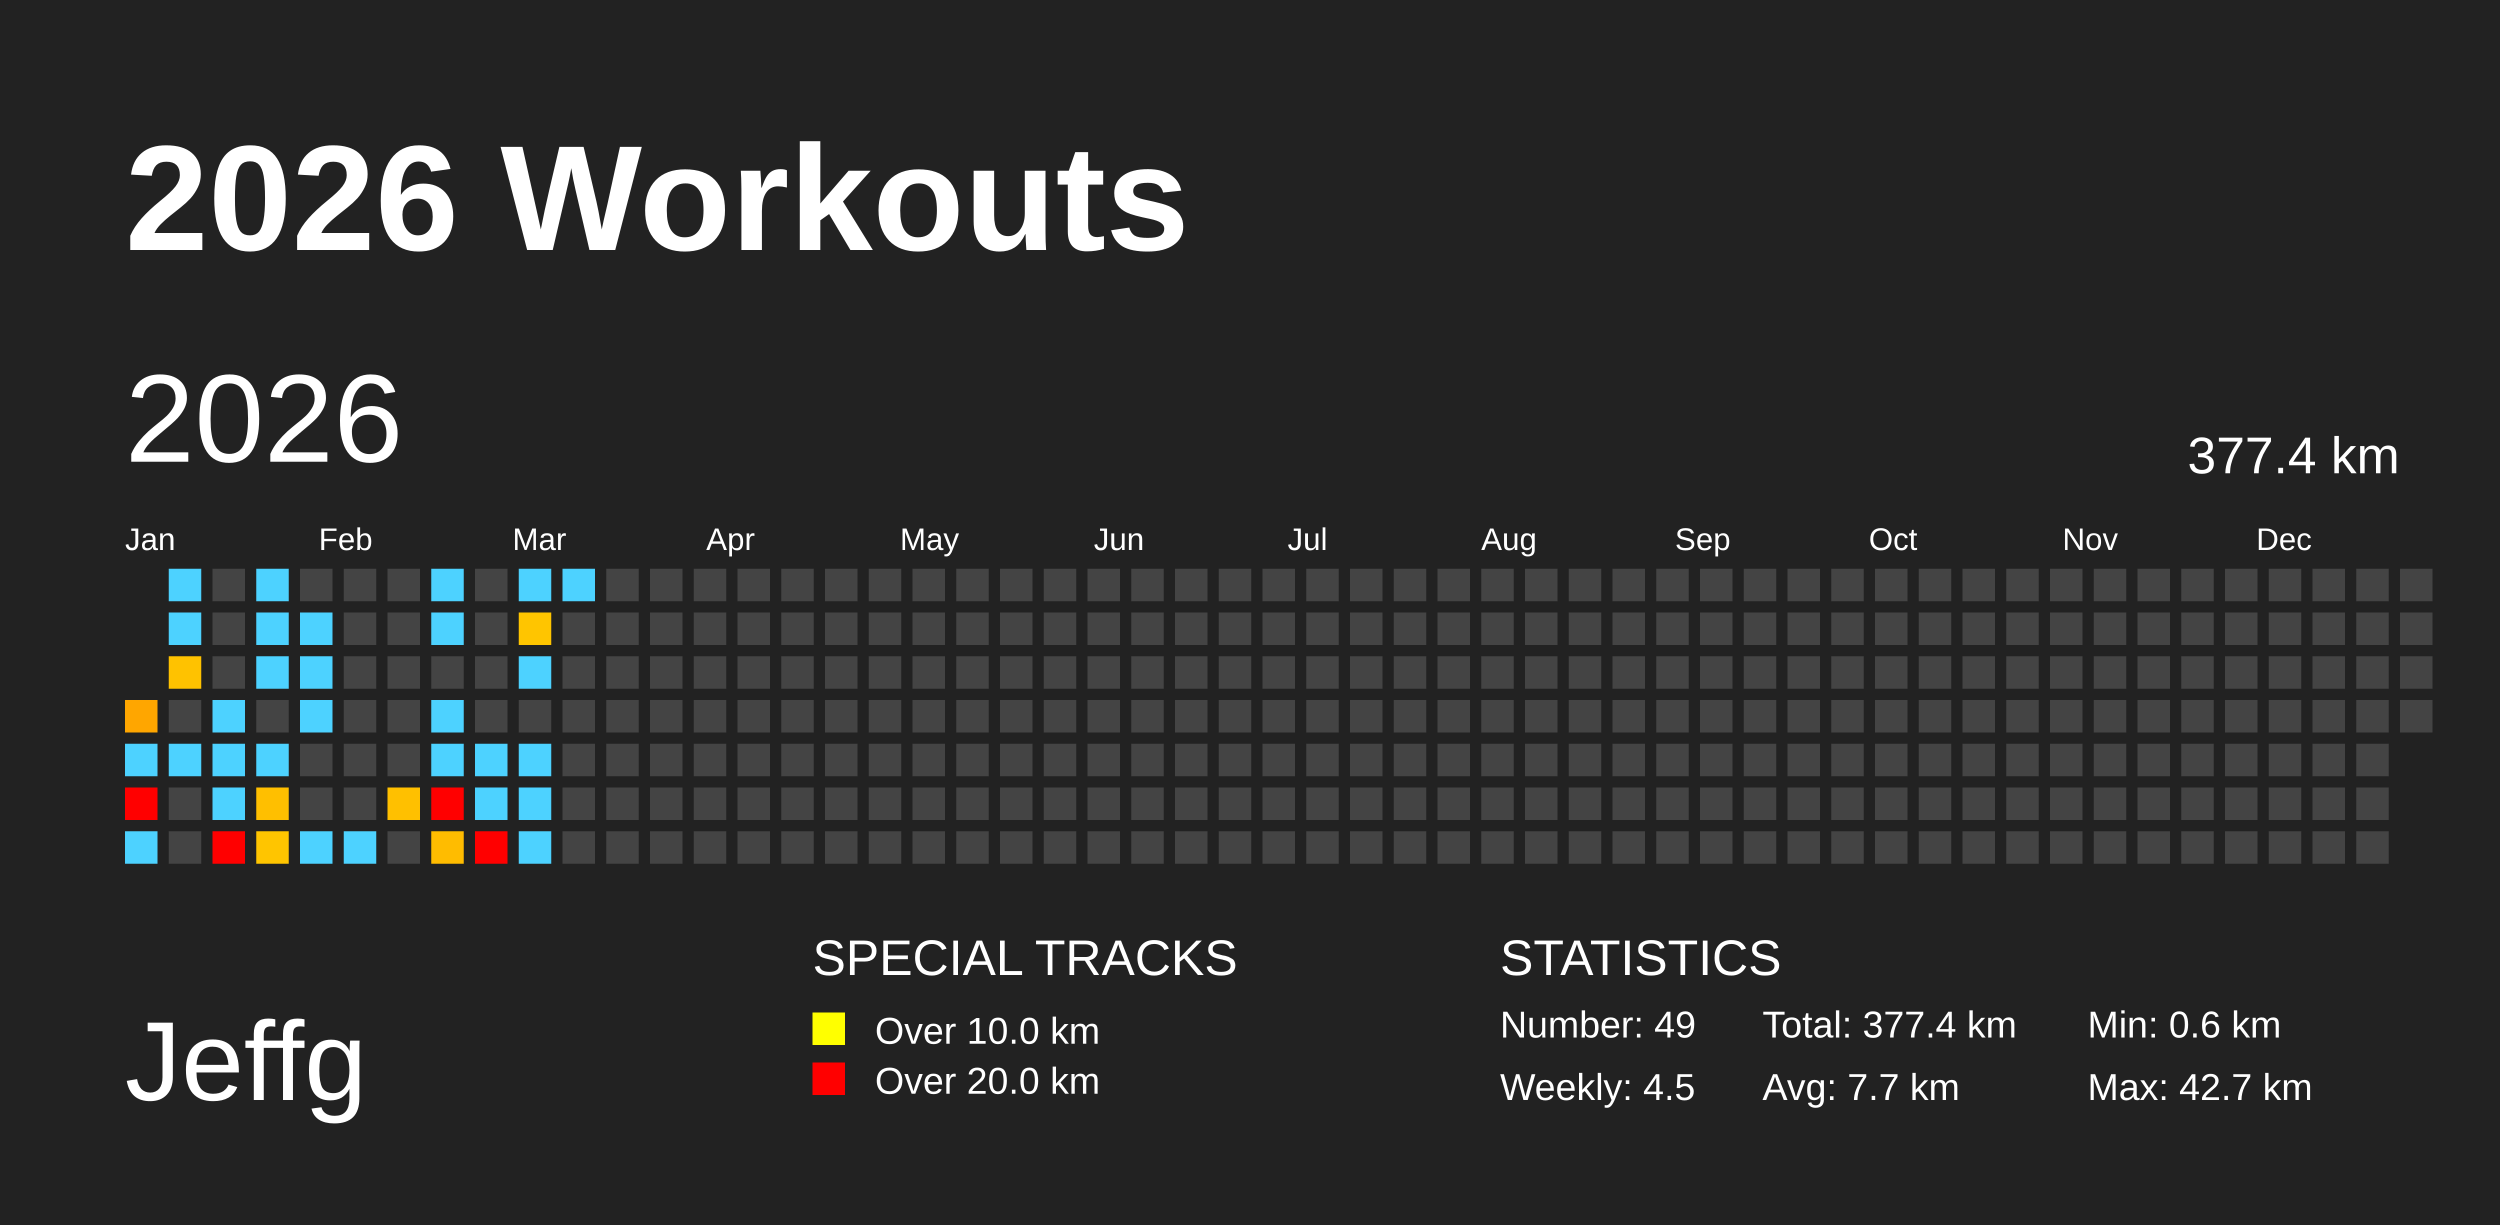
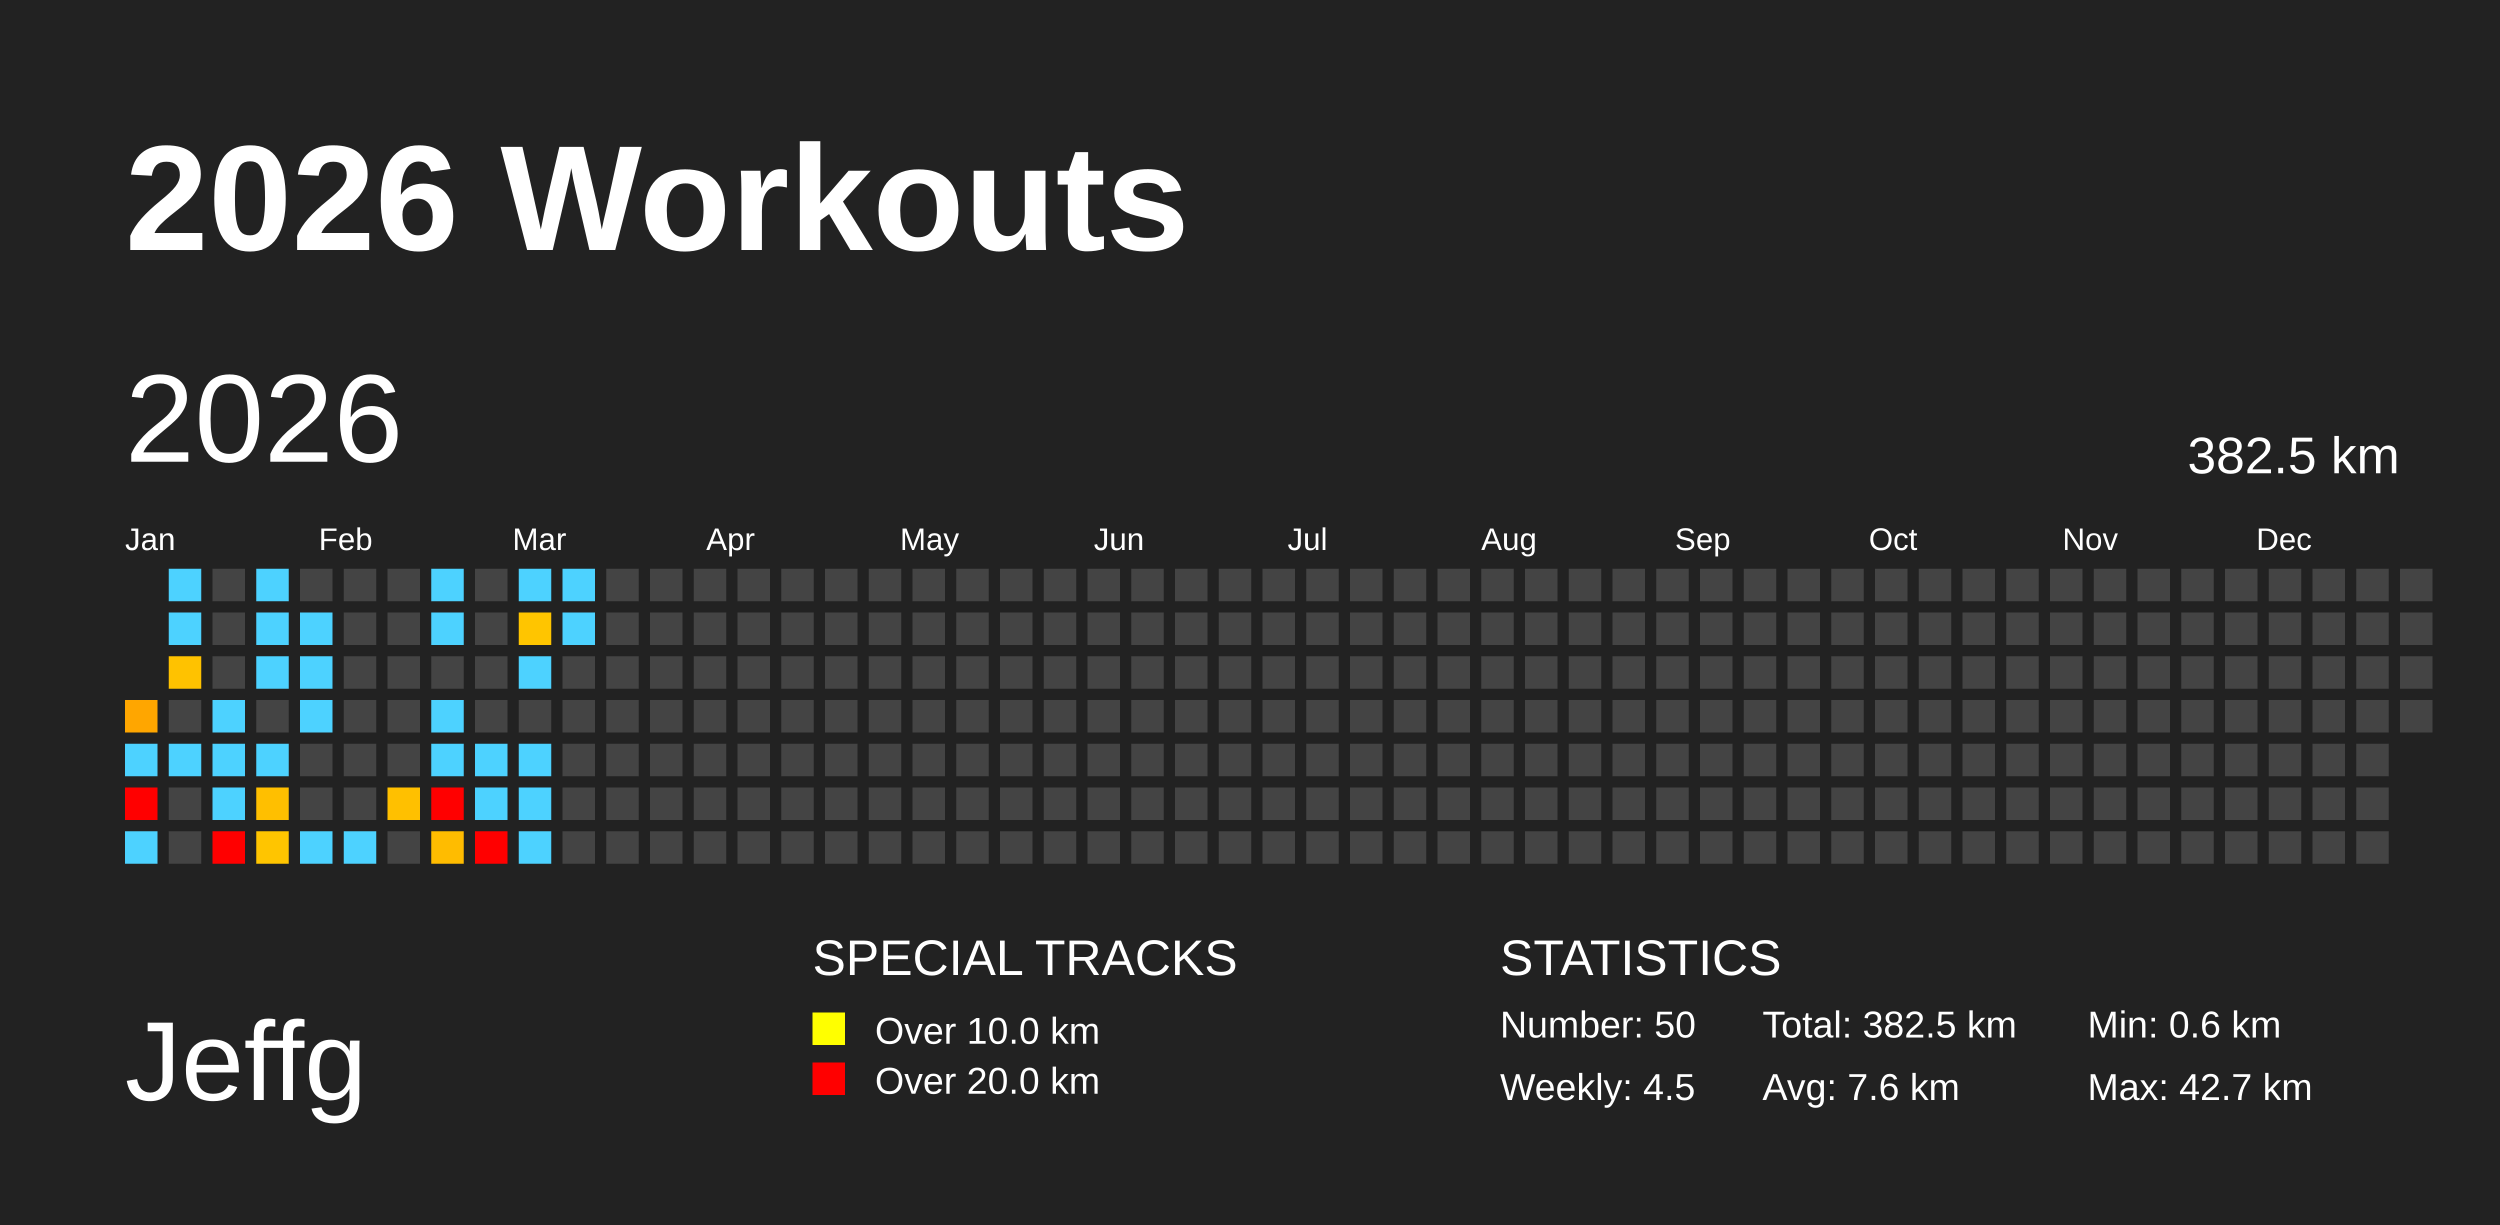
<svg xmlns="http://www.w3.org/2000/svg" baseProfile="full" height="98mm" version="1.1" viewBox="0,0,200,98" width="200mm">
  <defs />
  <rect fill="#222222" height="98" width="200" x="0" y="0" />
  <text fill="#FFFFFF" style="font-size:12px; font-family:Arial; font-weight:bold;" x="10" y="20">2026 Workouts</text>
  <text fill="#FFFFFF" style="font-size:9px; font-family:Arial" x="10" y="88">Jeffg</text>
  <text fill="#FFFFFF" style="font-size:4px; font-family:Arial" x="65" y="78">SPECIAL TRACKS</text>
  <rect fill="yellow" height="2.6" width="2.6" x="65" y="81" />
  <text fill="#FFFFFF" style="font-size:3px; font-family:Arial" x="70" y="83.5">Over 10.0 km</text>
  <rect fill="red" height="2.6" width="2.6" x="65" y="85" />
  <text fill="#FFFFFF" style="font-size:3px; font-family:Arial" x="70" y="87.5">Over 20.0 km</text>
  <text fill="#FFFFFF" style="font-size:4px; font-family:Arial" x="120" y="78">STATISTICS</text>
-   <text fill="#FFFFFF" style="font-size:3px; font-family:Arial" x="120" y="83">Number: 49</text>
+   <text fill="#FFFFFF" style="font-size:3px; font-family:Arial" x="120" y="83">Number: 50</text>
  <text fill="#FFFFFF" style="font-size:3px; font-family:Arial" x="120" y="88">Weekly: 4.5</text>
-   <text fill="#FFFFFF" style="font-size:3px; font-family:Arial" x="141" y="83">Total: 377.4 km</text>
-   <text fill="#FFFFFF" style="font-size:3px; font-family:Arial" x="141" y="88">Avg: 7.7 km</text>
+   <text fill="#FFFFFF" style="font-size:3px; font-family:Arial" x="141" y="83">Total: 382.5 km</text>
+   <text fill="#FFFFFF" style="font-size:3px; font-family:Arial" x="141" y="88">Avg: 7.6 km</text>
  <text fill="#FFFFFF" style="font-size:3px; font-family:Arial" x="167" y="83">Min: 0.6 km</text>
  <text fill="#FFFFFF" style="font-size:3px; font-family:Arial" x="167" y="88">Max: 42.7 km</text>
  <text dominant-baseline="hanging" fill="#FFFFFF" style="font-size:10.0px; font-family:Arial;" x="10" y="30">2026</text>
-   <text dominant-baseline="hanging" fill="#FFFFFF" style="font-size:4.125px; font-family:Arial;" x="175" y="35">377.4 km</text>
+   <text dominant-baseline="hanging" fill="#FFFFFF" style="font-size:4.125px; font-family:Arial;" x="175" y="35">382.5 km</text>
  <text fill="#FFFFFF" style="font-size:2.5px; font-family:Arial" x="10.0" y="44">Jan</text>
  <text fill="#FFFFFF" style="font-size:2.5px; font-family:Arial" x="25.5" y="44">Feb</text>
  <text fill="#FFFFFF" style="font-size:2.5px; font-family:Arial" x="41.0" y="44">Mar</text>
  <text fill="#FFFFFF" style="font-size:2.5px; font-family:Arial" x="56.5" y="44">Apr</text>
  <text fill="#FFFFFF" style="font-size:2.5px; font-family:Arial" x="72.0" y="44">May</text>
  <text fill="#FFFFFF" style="font-size:2.5px; font-family:Arial" x="87.5" y="44">Jun</text>
  <text fill="#FFFFFF" style="font-size:2.5px; font-family:Arial" x="103.0" y="44">Jul</text>
  <text fill="#FFFFFF" style="font-size:2.5px; font-family:Arial" x="118.5" y="44">Aug</text>
  <text fill="#FFFFFF" style="font-size:2.5px; font-family:Arial" x="134.0" y="44">Sep</text>
  <text fill="#FFFFFF" style="font-size:2.5px; font-family:Arial" x="149.5" y="44">Oct</text>
  <text fill="#FFFFFF" style="font-size:2.5px; font-family:Arial" x="165.0" y="44">Nov</text>
  <text fill="#FFFFFF" style="font-size:2.5px; font-family:Arial" x="180.5" y="44">Dec</text>
  <rect fill="#ffa600" height="2.6" width="2.6" x="10.0" y="56.0" />
  <rect fill="#4dd2ff" height="2.6" width="2.6" x="10.0" y="59.5" />
  <rect fill="red" height="2.6" width="2.6" x="10.0" y="63.0" />
  <rect fill="#4dd2ff" height="2.6" width="2.6" x="10.0" y="66.5" />
  <rect fill="#4dd2ff" height="2.6" width="2.6" x="13.5" y="45.5" />
  <rect fill="#4dd2ff" height="2.6" width="2.6" x="13.5" y="49.0" />
  <rect fill="#ffc200" height="2.6" width="2.6" x="13.5" y="52.5" />
  <rect fill="#444444" height="2.6" width="2.6" x="13.5" y="56.0" />
  <rect fill="#4dd2ff" height="2.6" width="2.6" x="13.5" y="59.5" />
  <rect fill="#444444" height="2.6" width="2.6" x="13.5" y="63.0" />
  <rect fill="#444444" height="2.6" width="2.6" x="13.5" y="66.5" />
  <rect fill="#444444" height="2.6" width="2.6" x="17.0" y="45.5" />
  <rect fill="#444444" height="2.6" width="2.6" x="17.0" y="49.0" />
  <rect fill="#444444" height="2.6" width="2.6" x="17.0" y="52.5" />
  <rect fill="#4dd2ff" height="2.6" width="2.6" x="17.0" y="56.0" />
  <rect fill="#4dd2ff" height="2.6" width="2.6" x="17.0" y="59.5" />
  <rect fill="#4dd2ff" height="2.6" width="2.6" x="17.0" y="63.0" />
  <rect fill="red" height="2.6" width="2.6" x="17.0" y="66.5" />
  <rect fill="#4dd2ff" height="2.6" width="2.6" x="20.5" y="45.5" />
  <rect fill="#4dd2ff" height="2.6" width="2.6" x="20.5" y="49.0" />
  <rect fill="#4dd2ff" height="2.6" width="2.6" x="20.5" y="52.5" />
  <rect fill="#444444" height="2.6" width="2.6" x="20.5" y="56.0" />
  <rect fill="#4dd2ff" height="2.6" width="2.6" x="20.5" y="59.5" />
  <rect fill="#ffbf00" height="2.6" width="2.6" x="20.5" y="63.0" />
  <rect fill="#ffc500" height="2.6" width="2.6" x="20.5" y="66.5" />
  <rect fill="#444444" height="2.6" width="2.6" x="24.0" y="45.5" />
  <rect fill="#4dd2ff" height="2.6" width="2.6" x="24.0" y="49.0" />
  <rect fill="#4dd2ff" height="2.6" width="2.6" x="24.0" y="52.5" />
  <rect fill="#4dd2ff" height="2.6" width="2.6" x="24.0" y="56.0" />
  <rect fill="#444444" height="2.6" width="2.6" x="24.0" y="59.5" />
  <rect fill="#444444" height="2.6" width="2.6" x="24.0" y="63.0" />
  <rect fill="#4dd2ff" height="2.6" width="2.6" x="24.0" y="66.5" />
  <rect fill="#444444" height="2.6" width="2.6" x="27.5" y="45.5" />
  <rect fill="#444444" height="2.6" width="2.6" x="27.5" y="49.0" />
  <rect fill="#444444" height="2.6" width="2.6" x="27.5" y="52.5" />
  <rect fill="#444444" height="2.6" width="2.6" x="27.5" y="56.0" />
  <rect fill="#444444" height="2.6" width="2.6" x="27.5" y="59.5" />
  <rect fill="#444444" height="2.6" width="2.6" x="27.5" y="63.0" />
  <rect fill="#4dd2ff" height="2.6" width="2.6" x="27.5" y="66.5" />
  <rect fill="#444444" height="2.6" width="2.6" x="31.0" y="45.5" />
  <rect fill="#444444" height="2.6" width="2.6" x="31.0" y="49.0" />
  <rect fill="#444444" height="2.6" width="2.6" x="31.0" y="52.5" />
  <rect fill="#444444" height="2.6" width="2.6" x="31.0" y="56.0" />
  <rect fill="#444444" height="2.6" width="2.6" x="31.0" y="59.5" />
  <rect fill="#ffc000" height="2.6" width="2.6" x="31.0" y="63.0" />
  <rect fill="#444444" height="2.6" width="2.6" x="31.0" y="66.5" />
  <rect fill="#4dd2ff" height="2.6" width="2.6" x="34.5" y="45.5" />
  <rect fill="#4dd2ff" height="2.6" width="2.6" x="34.5" y="49.0" />
  <rect fill="#444444" height="2.6" width="2.6" x="34.5" y="52.5" />
  <rect fill="#4dd2ff" height="2.6" width="2.6" x="34.5" y="56.0" />
  <rect fill="#4dd2ff" height="2.6" width="2.6" x="34.5" y="59.5" />
  <rect fill="red" height="2.6" width="2.6" x="34.5" y="63.0" />
  <rect fill="#ffbc00" height="2.6" width="2.6" x="34.5" y="66.5" />
  <rect fill="#444444" height="2.6" width="2.6" x="38.0" y="45.5" />
  <rect fill="#444444" height="2.6" width="2.6" x="38.0" y="49.0" />
  <rect fill="#444444" height="2.6" width="2.6" x="38.0" y="52.5" />
  <rect fill="#444444" height="2.6" width="2.6" x="38.0" y="56.0" />
  <rect fill="#4dd2ff" height="2.6" width="2.6" x="38.0" y="59.5" />
  <rect fill="#4dd2ff" height="2.6" width="2.6" x="38.0" y="63.0" />
  <rect fill="red" height="2.6" width="2.6" x="38.0" y="66.5" />
  <rect fill="#4dd2ff" height="2.6" width="2.6" x="41.5" y="45.5" />
  <rect fill="#ffc500" height="2.6" width="2.6" x="41.5" y="49.0" />
  <rect fill="#4dd2ff" height="2.6" width="2.6" x="41.5" y="52.5" />
  <rect fill="#444444" height="2.6" width="2.6" x="41.5" y="56.0" />
  <rect fill="#4dd2ff" height="2.6" width="2.6" x="41.5" y="59.5" />
  <rect fill="#4dd2ff" height="2.6" width="2.6" x="41.5" y="63.0" />
  <rect fill="#4dd2ff" height="2.6" width="2.6" x="41.5" y="66.5" />
  <rect fill="#4dd2ff" height="2.6" width="2.6" x="45.0" y="45.5" />
-   <rect fill="#444444" height="2.6" width="2.6" x="45.0" y="49.0" />
+   <rect fill="#4dd2ff" height="2.6" width="2.6" x="45.0" y="49.0" />
  <rect fill="#444444" height="2.6" width="2.6" x="45.0" y="52.5" />
  <rect fill="#444444" height="2.6" width="2.6" x="45.0" y="56.0" />
  <rect fill="#444444" height="2.6" width="2.6" x="45.0" y="59.5" />
  <rect fill="#444444" height="2.6" width="2.6" x="45.0" y="63.0" />
  <rect fill="#444444" height="2.6" width="2.6" x="45.0" y="66.5" />
  <rect fill="#444444" height="2.6" width="2.6" x="48.5" y="45.5" />
  <rect fill="#444444" height="2.6" width="2.6" x="48.5" y="49.0" />
  <rect fill="#444444" height="2.6" width="2.6" x="48.5" y="52.5" />
  <rect fill="#444444" height="2.6" width="2.6" x="48.5" y="56.0" />
  <rect fill="#444444" height="2.6" width="2.6" x="48.5" y="59.5" />
  <rect fill="#444444" height="2.6" width="2.6" x="48.5" y="63.0" />
  <rect fill="#444444" height="2.6" width="2.6" x="48.5" y="66.5" />
  <rect fill="#444444" height="2.6" width="2.6" x="52.0" y="45.5" />
  <rect fill="#444444" height="2.6" width="2.6" x="52.0" y="49.0" />
  <rect fill="#444444" height="2.6" width="2.6" x="52.0" y="52.5" />
  <rect fill="#444444" height="2.6" width="2.6" x="52.0" y="56.0" />
  <rect fill="#444444" height="2.6" width="2.6" x="52.0" y="59.5" />
  <rect fill="#444444" height="2.6" width="2.6" x="52.0" y="63.0" />
  <rect fill="#444444" height="2.6" width="2.6" x="52.0" y="66.5" />
  <rect fill="#444444" height="2.6" width="2.6" x="55.5" y="45.5" />
  <rect fill="#444444" height="2.6" width="2.6" x="55.5" y="49.0" />
  <rect fill="#444444" height="2.6" width="2.6" x="55.5" y="52.5" />
  <rect fill="#444444" height="2.6" width="2.6" x="55.5" y="56.0" />
  <rect fill="#444444" height="2.6" width="2.6" x="55.5" y="59.5" />
  <rect fill="#444444" height="2.6" width="2.6" x="55.5" y="63.0" />
  <rect fill="#444444" height="2.6" width="2.6" x="55.5" y="66.5" />
  <rect fill="#444444" height="2.6" width="2.6" x="59.0" y="45.5" />
  <rect fill="#444444" height="2.6" width="2.6" x="59.0" y="49.0" />
  <rect fill="#444444" height="2.6" width="2.6" x="59.0" y="52.5" />
  <rect fill="#444444" height="2.6" width="2.6" x="59.0" y="56.0" />
  <rect fill="#444444" height="2.6" width="2.6" x="59.0" y="59.5" />
  <rect fill="#444444" height="2.6" width="2.6" x="59.0" y="63.0" />
  <rect fill="#444444" height="2.6" width="2.6" x="59.0" y="66.5" />
  <rect fill="#444444" height="2.6" width="2.6" x="62.5" y="45.5" />
  <rect fill="#444444" height="2.6" width="2.6" x="62.5" y="49.0" />
  <rect fill="#444444" height="2.6" width="2.6" x="62.5" y="52.5" />
  <rect fill="#444444" height="2.6" width="2.6" x="62.5" y="56.0" />
  <rect fill="#444444" height="2.6" width="2.6" x="62.5" y="59.5" />
  <rect fill="#444444" height="2.6" width="2.6" x="62.5" y="63.0" />
  <rect fill="#444444" height="2.6" width="2.6" x="62.5" y="66.5" />
  <rect fill="#444444" height="2.6" width="2.6" x="66.0" y="45.5" />
  <rect fill="#444444" height="2.6" width="2.6" x="66.0" y="49.0" />
  <rect fill="#444444" height="2.6" width="2.6" x="66.0" y="52.5" />
  <rect fill="#444444" height="2.6" width="2.6" x="66.0" y="56.0" />
  <rect fill="#444444" height="2.6" width="2.6" x="66.0" y="59.5" />
  <rect fill="#444444" height="2.6" width="2.6" x="66.0" y="63.0" />
  <rect fill="#444444" height="2.6" width="2.6" x="66.0" y="66.5" />
  <rect fill="#444444" height="2.6" width="2.6" x="69.5" y="45.5" />
  <rect fill="#444444" height="2.6" width="2.6" x="69.5" y="49.0" />
  <rect fill="#444444" height="2.6" width="2.6" x="69.5" y="52.5" />
  <rect fill="#444444" height="2.6" width="2.6" x="69.5" y="56.0" />
  <rect fill="#444444" height="2.6" width="2.6" x="69.5" y="59.5" />
  <rect fill="#444444" height="2.6" width="2.6" x="69.5" y="63.0" />
  <rect fill="#444444" height="2.6" width="2.6" x="69.5" y="66.5" />
  <rect fill="#444444" height="2.6" width="2.6" x="73.0" y="45.5" />
  <rect fill="#444444" height="2.6" width="2.6" x="73.0" y="49.0" />
  <rect fill="#444444" height="2.6" width="2.6" x="73.0" y="52.5" />
  <rect fill="#444444" height="2.6" width="2.6" x="73.0" y="56.0" />
  <rect fill="#444444" height="2.6" width="2.6" x="73.0" y="59.5" />
  <rect fill="#444444" height="2.6" width="2.6" x="73.0" y="63.0" />
  <rect fill="#444444" height="2.6" width="2.6" x="73.0" y="66.5" />
  <rect fill="#444444" height="2.6" width="2.6" x="76.5" y="45.5" />
  <rect fill="#444444" height="2.6" width="2.6" x="76.5" y="49.0" />
  <rect fill="#444444" height="2.6" width="2.6" x="76.5" y="52.5" />
  <rect fill="#444444" height="2.6" width="2.6" x="76.5" y="56.0" />
  <rect fill="#444444" height="2.6" width="2.6" x="76.5" y="59.5" />
  <rect fill="#444444" height="2.6" width="2.6" x="76.5" y="63.0" />
  <rect fill="#444444" height="2.6" width="2.6" x="76.5" y="66.5" />
  <rect fill="#444444" height="2.6" width="2.6" x="80.0" y="45.5" />
  <rect fill="#444444" height="2.6" width="2.6" x="80.0" y="49.0" />
  <rect fill="#444444" height="2.6" width="2.6" x="80.0" y="52.5" />
  <rect fill="#444444" height="2.6" width="2.6" x="80.0" y="56.0" />
  <rect fill="#444444" height="2.6" width="2.6" x="80.0" y="59.5" />
  <rect fill="#444444" height="2.6" width="2.6" x="80.0" y="63.0" />
  <rect fill="#444444" height="2.6" width="2.6" x="80.0" y="66.5" />
  <rect fill="#444444" height="2.6" width="2.6" x="83.5" y="45.5" />
  <rect fill="#444444" height="2.6" width="2.6" x="83.5" y="49.0" />
  <rect fill="#444444" height="2.6" width="2.6" x="83.5" y="52.5" />
  <rect fill="#444444" height="2.6" width="2.6" x="83.5" y="56.0" />
  <rect fill="#444444" height="2.6" width="2.6" x="83.5" y="59.5" />
  <rect fill="#444444" height="2.6" width="2.6" x="83.5" y="63.0" />
  <rect fill="#444444" height="2.6" width="2.6" x="83.5" y="66.5" />
  <rect fill="#444444" height="2.6" width="2.6" x="87.0" y="45.5" />
  <rect fill="#444444" height="2.6" width="2.6" x="87.0" y="49.0" />
  <rect fill="#444444" height="2.6" width="2.6" x="87.0" y="52.5" />
  <rect fill="#444444" height="2.6" width="2.6" x="87.0" y="56.0" />
  <rect fill="#444444" height="2.6" width="2.6" x="87.0" y="59.5" />
  <rect fill="#444444" height="2.6" width="2.6" x="87.0" y="63.0" />
  <rect fill="#444444" height="2.6" width="2.6" x="87.0" y="66.5" />
  <rect fill="#444444" height="2.6" width="2.6" x="90.5" y="45.5" />
  <rect fill="#444444" height="2.6" width="2.6" x="90.5" y="49.0" />
  <rect fill="#444444" height="2.6" width="2.6" x="90.5" y="52.5" />
  <rect fill="#444444" height="2.6" width="2.6" x="90.5" y="56.0" />
  <rect fill="#444444" height="2.6" width="2.6" x="90.5" y="59.5" />
  <rect fill="#444444" height="2.6" width="2.6" x="90.5" y="63.0" />
  <rect fill="#444444" height="2.6" width="2.6" x="90.5" y="66.5" />
  <rect fill="#444444" height="2.6" width="2.6" x="94.0" y="45.5" />
  <rect fill="#444444" height="2.6" width="2.6" x="94.0" y="49.0" />
  <rect fill="#444444" height="2.6" width="2.6" x="94.0" y="52.5" />
  <rect fill="#444444" height="2.6" width="2.6" x="94.0" y="56.0" />
  <rect fill="#444444" height="2.6" width="2.6" x="94.0" y="59.5" />
  <rect fill="#444444" height="2.6" width="2.6" x="94.0" y="63.0" />
  <rect fill="#444444" height="2.6" width="2.6" x="94.0" y="66.5" />
  <rect fill="#444444" height="2.6" width="2.6" x="97.5" y="45.5" />
  <rect fill="#444444" height="2.6" width="2.6" x="97.5" y="49.0" />
  <rect fill="#444444" height="2.6" width="2.6" x="97.5" y="52.5" />
  <rect fill="#444444" height="2.6" width="2.6" x="97.5" y="56.0" />
  <rect fill="#444444" height="2.6" width="2.6" x="97.5" y="59.5" />
  <rect fill="#444444" height="2.6" width="2.6" x="97.5" y="63.0" />
  <rect fill="#444444" height="2.6" width="2.6" x="97.5" y="66.5" />
  <rect fill="#444444" height="2.6" width="2.6" x="101.0" y="45.5" />
  <rect fill="#444444" height="2.6" width="2.6" x="101.0" y="49.0" />
  <rect fill="#444444" height="2.6" width="2.6" x="101.0" y="52.5" />
  <rect fill="#444444" height="2.6" width="2.6" x="101.0" y="56.0" />
  <rect fill="#444444" height="2.6" width="2.6" x="101.0" y="59.5" />
  <rect fill="#444444" height="2.6" width="2.6" x="101.0" y="63.0" />
  <rect fill="#444444" height="2.6" width="2.6" x="101.0" y="66.5" />
  <rect fill="#444444" height="2.6" width="2.6" x="104.5" y="45.5" />
  <rect fill="#444444" height="2.6" width="2.6" x="104.5" y="49.0" />
  <rect fill="#444444" height="2.6" width="2.6" x="104.5" y="52.5" />
  <rect fill="#444444" height="2.6" width="2.6" x="104.5" y="56.0" />
  <rect fill="#444444" height="2.6" width="2.6" x="104.5" y="59.5" />
  <rect fill="#444444" height="2.6" width="2.6" x="104.5" y="63.0" />
  <rect fill="#444444" height="2.6" width="2.6" x="104.5" y="66.5" />
  <rect fill="#444444" height="2.6" width="2.6" x="108.0" y="45.5" />
  <rect fill="#444444" height="2.6" width="2.6" x="108.0" y="49.0" />
  <rect fill="#444444" height="2.6" width="2.6" x="108.0" y="52.5" />
  <rect fill="#444444" height="2.6" width="2.6" x="108.0" y="56.0" />
  <rect fill="#444444" height="2.6" width="2.6" x="108.0" y="59.5" />
  <rect fill="#444444" height="2.6" width="2.6" x="108.0" y="63.0" />
  <rect fill="#444444" height="2.6" width="2.6" x="108.0" y="66.5" />
  <rect fill="#444444" height="2.6" width="2.6" x="111.5" y="45.5" />
  <rect fill="#444444" height="2.6" width="2.6" x="111.5" y="49.0" />
  <rect fill="#444444" height="2.6" width="2.6" x="111.5" y="52.5" />
  <rect fill="#444444" height="2.6" width="2.6" x="111.5" y="56.0" />
  <rect fill="#444444" height="2.6" width="2.6" x="111.5" y="59.5" />
  <rect fill="#444444" height="2.6" width="2.6" x="111.5" y="63.0" />
  <rect fill="#444444" height="2.6" width="2.6" x="111.5" y="66.5" />
  <rect fill="#444444" height="2.6" width="2.6" x="115.0" y="45.5" />
  <rect fill="#444444" height="2.6" width="2.6" x="115.0" y="49.0" />
  <rect fill="#444444" height="2.6" width="2.6" x="115.0" y="52.5" />
  <rect fill="#444444" height="2.6" width="2.6" x="115.0" y="56.0" />
  <rect fill="#444444" height="2.6" width="2.6" x="115.0" y="59.5" />
  <rect fill="#444444" height="2.6" width="2.6" x="115.0" y="63.0" />
  <rect fill="#444444" height="2.6" width="2.6" x="115.0" y="66.5" />
  <rect fill="#444444" height="2.6" width="2.6" x="118.5" y="45.5" />
  <rect fill="#444444" height="2.6" width="2.6" x="118.5" y="49.0" />
  <rect fill="#444444" height="2.6" width="2.6" x="118.5" y="52.5" />
  <rect fill="#444444" height="2.6" width="2.6" x="118.5" y="56.0" />
  <rect fill="#444444" height="2.6" width="2.6" x="118.5" y="59.5" />
  <rect fill="#444444" height="2.6" width="2.6" x="118.5" y="63.0" />
  <rect fill="#444444" height="2.6" width="2.6" x="118.5" y="66.5" />
  <rect fill="#444444" height="2.6" width="2.6" x="122.0" y="45.5" />
  <rect fill="#444444" height="2.6" width="2.6" x="122.0" y="49.0" />
  <rect fill="#444444" height="2.6" width="2.6" x="122.0" y="52.5" />
  <rect fill="#444444" height="2.6" width="2.6" x="122.0" y="56.0" />
  <rect fill="#444444" height="2.6" width="2.6" x="122.0" y="59.5" />
  <rect fill="#444444" height="2.6" width="2.6" x="122.0" y="63.0" />
  <rect fill="#444444" height="2.6" width="2.6" x="122.0" y="66.5" />
  <rect fill="#444444" height="2.6" width="2.6" x="125.5" y="45.5" />
  <rect fill="#444444" height="2.6" width="2.6" x="125.5" y="49.0" />
  <rect fill="#444444" height="2.6" width="2.6" x="125.5" y="52.5" />
  <rect fill="#444444" height="2.6" width="2.6" x="125.5" y="56.0" />
  <rect fill="#444444" height="2.6" width="2.6" x="125.5" y="59.5" />
  <rect fill="#444444" height="2.6" width="2.6" x="125.5" y="63.0" />
  <rect fill="#444444" height="2.6" width="2.6" x="125.5" y="66.5" />
  <rect fill="#444444" height="2.6" width="2.6" x="129.0" y="45.5" />
  <rect fill="#444444" height="2.6" width="2.6" x="129.0" y="49.0" />
  <rect fill="#444444" height="2.6" width="2.6" x="129.0" y="52.5" />
  <rect fill="#444444" height="2.6" width="2.6" x="129.0" y="56.0" />
  <rect fill="#444444" height="2.6" width="2.6" x="129.0" y="59.5" />
  <rect fill="#444444" height="2.6" width="2.6" x="129.0" y="63.0" />
  <rect fill="#444444" height="2.6" width="2.6" x="129.0" y="66.5" />
  <rect fill="#444444" height="2.6" width="2.6" x="132.5" y="45.5" />
  <rect fill="#444444" height="2.6" width="2.6" x="132.5" y="49.0" />
  <rect fill="#444444" height="2.6" width="2.6" x="132.5" y="52.5" />
  <rect fill="#444444" height="2.6" width="2.6" x="132.5" y="56.0" />
  <rect fill="#444444" height="2.6" width="2.6" x="132.5" y="59.5" />
  <rect fill="#444444" height="2.6" width="2.6" x="132.5" y="63.0" />
  <rect fill="#444444" height="2.6" width="2.6" x="132.5" y="66.5" />
  <rect fill="#444444" height="2.6" width="2.6" x="136.0" y="45.5" />
  <rect fill="#444444" height="2.6" width="2.6" x="136.0" y="49.0" />
  <rect fill="#444444" height="2.6" width="2.6" x="136.0" y="52.5" />
  <rect fill="#444444" height="2.6" width="2.6" x="136.0" y="56.0" />
  <rect fill="#444444" height="2.6" width="2.6" x="136.0" y="59.5" />
  <rect fill="#444444" height="2.6" width="2.6" x="136.0" y="63.0" />
  <rect fill="#444444" height="2.6" width="2.6" x="136.0" y="66.5" />
  <rect fill="#444444" height="2.6" width="2.6" x="139.5" y="45.5" />
  <rect fill="#444444" height="2.6" width="2.6" x="139.5" y="49.0" />
  <rect fill="#444444" height="2.6" width="2.6" x="139.5" y="52.5" />
  <rect fill="#444444" height="2.6" width="2.6" x="139.5" y="56.0" />
  <rect fill="#444444" height="2.6" width="2.6" x="139.5" y="59.5" />
  <rect fill="#444444" height="2.6" width="2.6" x="139.5" y="63.0" />
  <rect fill="#444444" height="2.6" width="2.6" x="139.5" y="66.5" />
  <rect fill="#444444" height="2.6" width="2.6" x="143.0" y="45.5" />
  <rect fill="#444444" height="2.6" width="2.6" x="143.0" y="49.0" />
  <rect fill="#444444" height="2.6" width="2.6" x="143.0" y="52.5" />
  <rect fill="#444444" height="2.6" width="2.6" x="143.0" y="56.0" />
  <rect fill="#444444" height="2.6" width="2.6" x="143.0" y="59.5" />
  <rect fill="#444444" height="2.6" width="2.6" x="143.0" y="63.0" />
  <rect fill="#444444" height="2.6" width="2.6" x="143.0" y="66.5" />
  <rect fill="#444444" height="2.6" width="2.6" x="146.5" y="45.5" />
  <rect fill="#444444" height="2.6" width="2.6" x="146.5" y="49.0" />
  <rect fill="#444444" height="2.6" width="2.6" x="146.5" y="52.5" />
  <rect fill="#444444" height="2.6" width="2.6" x="146.5" y="56.0" />
  <rect fill="#444444" height="2.6" width="2.6" x="146.5" y="59.5" />
  <rect fill="#444444" height="2.6" width="2.6" x="146.5" y="63.0" />
  <rect fill="#444444" height="2.6" width="2.6" x="146.5" y="66.5" />
  <rect fill="#444444" height="2.6" width="2.6" x="150.0" y="45.5" />
  <rect fill="#444444" height="2.6" width="2.6" x="150.0" y="49.0" />
  <rect fill="#444444" height="2.6" width="2.6" x="150.0" y="52.5" />
  <rect fill="#444444" height="2.6" width="2.6" x="150.0" y="56.0" />
  <rect fill="#444444" height="2.6" width="2.6" x="150.0" y="59.5" />
  <rect fill="#444444" height="2.6" width="2.6" x="150.0" y="63.0" />
  <rect fill="#444444" height="2.6" width="2.6" x="150.0" y="66.5" />
  <rect fill="#444444" height="2.6" width="2.6" x="153.5" y="45.5" />
  <rect fill="#444444" height="2.6" width="2.6" x="153.5" y="49.0" />
  <rect fill="#444444" height="2.6" width="2.6" x="153.5" y="52.5" />
  <rect fill="#444444" height="2.6" width="2.6" x="153.5" y="56.0" />
  <rect fill="#444444" height="2.6" width="2.6" x="153.5" y="59.5" />
  <rect fill="#444444" height="2.6" width="2.6" x="153.5" y="63.0" />
  <rect fill="#444444" height="2.6" width="2.6" x="153.5" y="66.5" />
  <rect fill="#444444" height="2.6" width="2.6" x="157.0" y="45.5" />
  <rect fill="#444444" height="2.6" width="2.6" x="157.0" y="49.0" />
  <rect fill="#444444" height="2.6" width="2.6" x="157.0" y="52.5" />
  <rect fill="#444444" height="2.6" width="2.6" x="157.0" y="56.0" />
  <rect fill="#444444" height="2.6" width="2.6" x="157.0" y="59.5" />
  <rect fill="#444444" height="2.6" width="2.6" x="157.0" y="63.0" />
  <rect fill="#444444" height="2.6" width="2.6" x="157.0" y="66.5" />
  <rect fill="#444444" height="2.6" width="2.6" x="160.5" y="45.5" />
  <rect fill="#444444" height="2.6" width="2.6" x="160.5" y="49.0" />
  <rect fill="#444444" height="2.6" width="2.6" x="160.5" y="52.5" />
  <rect fill="#444444" height="2.6" width="2.6" x="160.5" y="56.0" />
  <rect fill="#444444" height="2.6" width="2.6" x="160.5" y="59.5" />
  <rect fill="#444444" height="2.6" width="2.6" x="160.5" y="63.0" />
  <rect fill="#444444" height="2.6" width="2.6" x="160.5" y="66.5" />
  <rect fill="#444444" height="2.6" width="2.6" x="164.0" y="45.5" />
  <rect fill="#444444" height="2.6" width="2.6" x="164.0" y="49.0" />
  <rect fill="#444444" height="2.6" width="2.6" x="164.0" y="52.5" />
  <rect fill="#444444" height="2.6" width="2.6" x="164.0" y="56.0" />
  <rect fill="#444444" height="2.6" width="2.6" x="164.0" y="59.5" />
  <rect fill="#444444" height="2.6" width="2.6" x="164.0" y="63.0" />
  <rect fill="#444444" height="2.6" width="2.6" x="164.0" y="66.5" />
  <rect fill="#444444" height="2.6" width="2.6" x="167.5" y="45.5" />
  <rect fill="#444444" height="2.6" width="2.6" x="167.5" y="49.0" />
  <rect fill="#444444" height="2.6" width="2.6" x="167.5" y="52.5" />
  <rect fill="#444444" height="2.6" width="2.6" x="167.5" y="56.0" />
  <rect fill="#444444" height="2.6" width="2.6" x="167.5" y="59.5" />
  <rect fill="#444444" height="2.6" width="2.6" x="167.5" y="63.0" />
  <rect fill="#444444" height="2.6" width="2.6" x="167.5" y="66.5" />
  <rect fill="#444444" height="2.6" width="2.6" x="171.0" y="45.5" />
  <rect fill="#444444" height="2.6" width="2.6" x="171.0" y="49.0" />
  <rect fill="#444444" height="2.6" width="2.6" x="171.0" y="52.5" />
  <rect fill="#444444" height="2.6" width="2.6" x="171.0" y="56.0" />
  <rect fill="#444444" height="2.6" width="2.6" x="171.0" y="59.5" />
  <rect fill="#444444" height="2.6" width="2.6" x="171.0" y="63.0" />
  <rect fill="#444444" height="2.6" width="2.6" x="171.0" y="66.5" />
  <rect fill="#444444" height="2.6" width="2.6" x="174.5" y="45.5" />
  <rect fill="#444444" height="2.6" width="2.6" x="174.5" y="49.0" />
  <rect fill="#444444" height="2.6" width="2.6" x="174.5" y="52.5" />
  <rect fill="#444444" height="2.6" width="2.6" x="174.5" y="56.0" />
  <rect fill="#444444" height="2.6" width="2.6" x="174.5" y="59.5" />
  <rect fill="#444444" height="2.6" width="2.6" x="174.5" y="63.0" />
  <rect fill="#444444" height="2.6" width="2.6" x="174.5" y="66.5" />
  <rect fill="#444444" height="2.6" width="2.6" x="178.0" y="45.5" />
  <rect fill="#444444" height="2.6" width="2.6" x="178.0" y="49.0" />
  <rect fill="#444444" height="2.6" width="2.6" x="178.0" y="52.5" />
  <rect fill="#444444" height="2.6" width="2.6" x="178.0" y="56.0" />
  <rect fill="#444444" height="2.6" width="2.6" x="178.0" y="59.5" />
  <rect fill="#444444" height="2.6" width="2.6" x="178.0" y="63.0" />
  <rect fill="#444444" height="2.6" width="2.6" x="178.0" y="66.5" />
  <rect fill="#444444" height="2.6" width="2.6" x="181.5" y="45.5" />
  <rect fill="#444444" height="2.6" width="2.6" x="181.5" y="49.0" />
  <rect fill="#444444" height="2.6" width="2.6" x="181.5" y="52.5" />
  <rect fill="#444444" height="2.6" width="2.6" x="181.5" y="56.0" />
  <rect fill="#444444" height="2.6" width="2.6" x="181.5" y="59.5" />
  <rect fill="#444444" height="2.6" width="2.6" x="181.5" y="63.0" />
  <rect fill="#444444" height="2.6" width="2.6" x="181.5" y="66.5" />
  <rect fill="#444444" height="2.6" width="2.6" x="185.0" y="45.5" />
  <rect fill="#444444" height="2.6" width="2.6" x="185.0" y="49.0" />
  <rect fill="#444444" height="2.6" width="2.6" x="185.0" y="52.5" />
  <rect fill="#444444" height="2.6" width="2.6" x="185.0" y="56.0" />
  <rect fill="#444444" height="2.6" width="2.6" x="185.0" y="59.5" />
  <rect fill="#444444" height="2.6" width="2.6" x="185.0" y="63.0" />
  <rect fill="#444444" height="2.6" width="2.6" x="185.0" y="66.5" />
  <rect fill="#444444" height="2.6" width="2.6" x="188.5" y="45.5" />
  <rect fill="#444444" height="2.6" width="2.6" x="188.5" y="49.0" />
  <rect fill="#444444" height="2.6" width="2.6" x="188.5" y="52.5" />
  <rect fill="#444444" height="2.6" width="2.6" x="188.5" y="56.0" />
  <rect fill="#444444" height="2.6" width="2.6" x="188.5" y="59.5" />
  <rect fill="#444444" height="2.6" width="2.6" x="188.5" y="63.0" />
  <rect fill="#444444" height="2.6" width="2.6" x="188.5" y="66.5" />
  <rect fill="#444444" height="2.6" width="2.6" x="192.0" y="45.5" />
  <rect fill="#444444" height="2.6" width="2.6" x="192.0" y="49.0" />
  <rect fill="#444444" height="2.6" width="2.6" x="192.0" y="52.5" />
  <rect fill="#444444" height="2.6" width="2.6" x="192.0" y="56.0" />
</svg>
